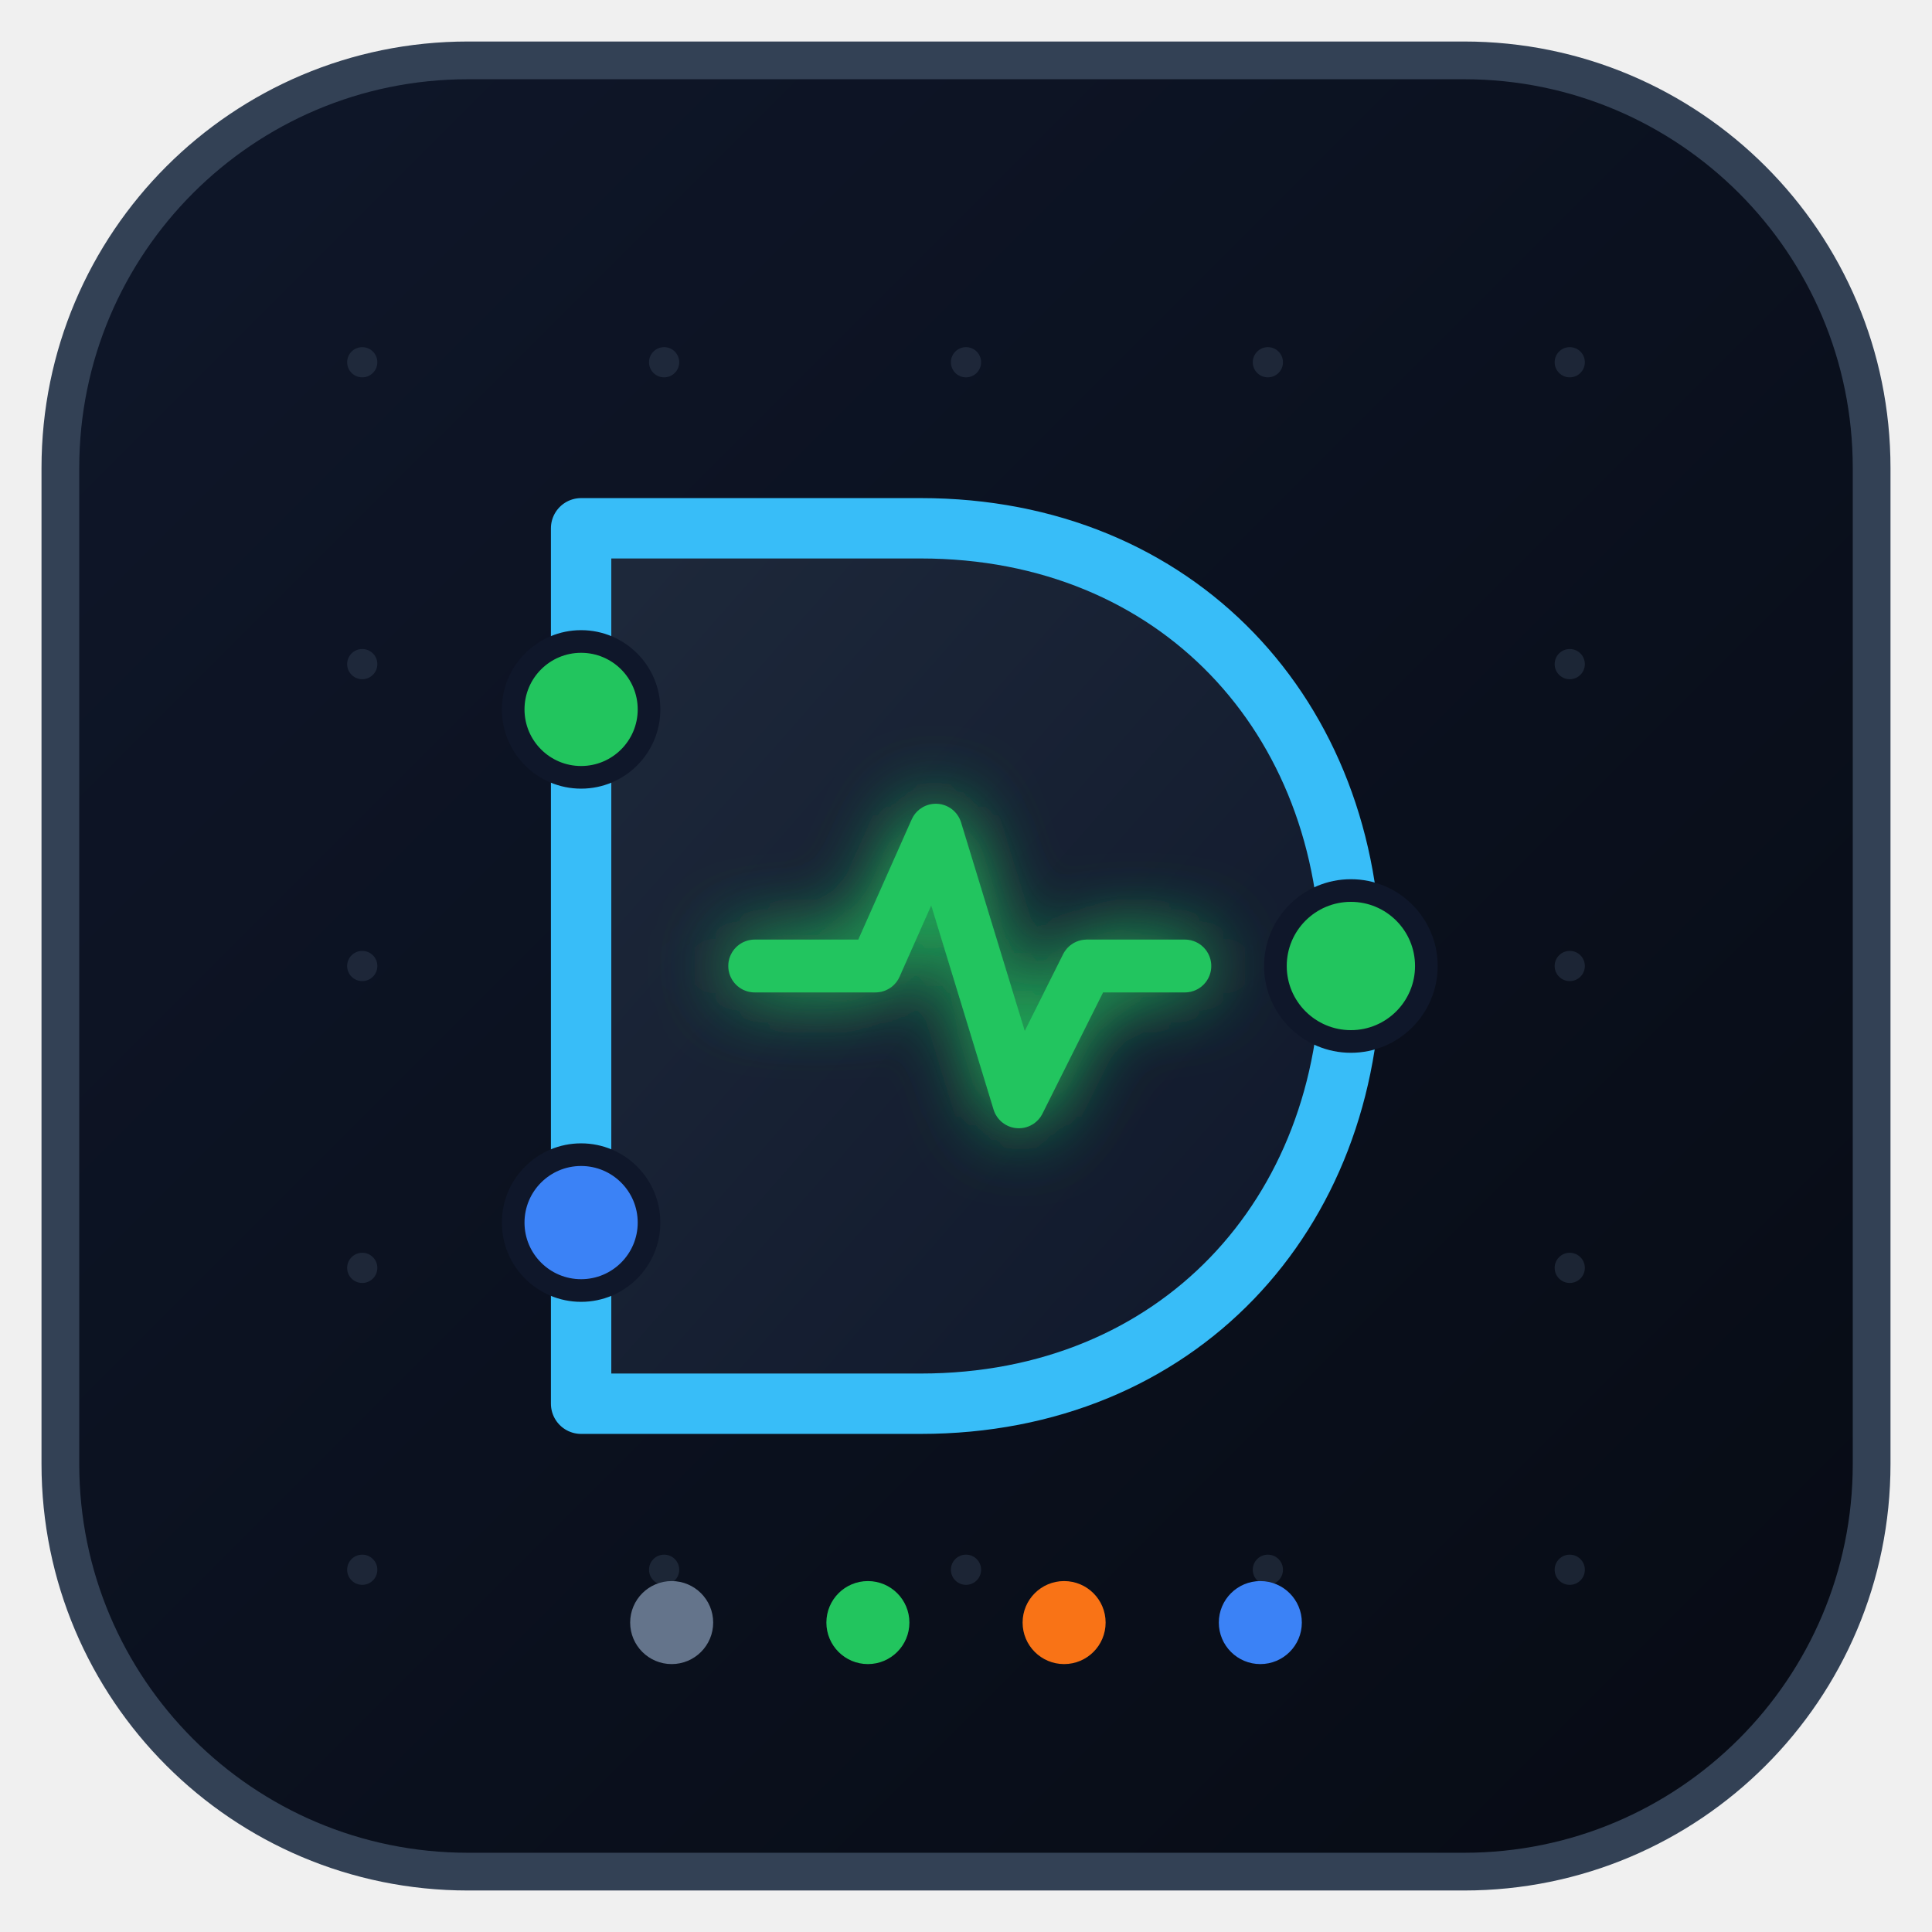
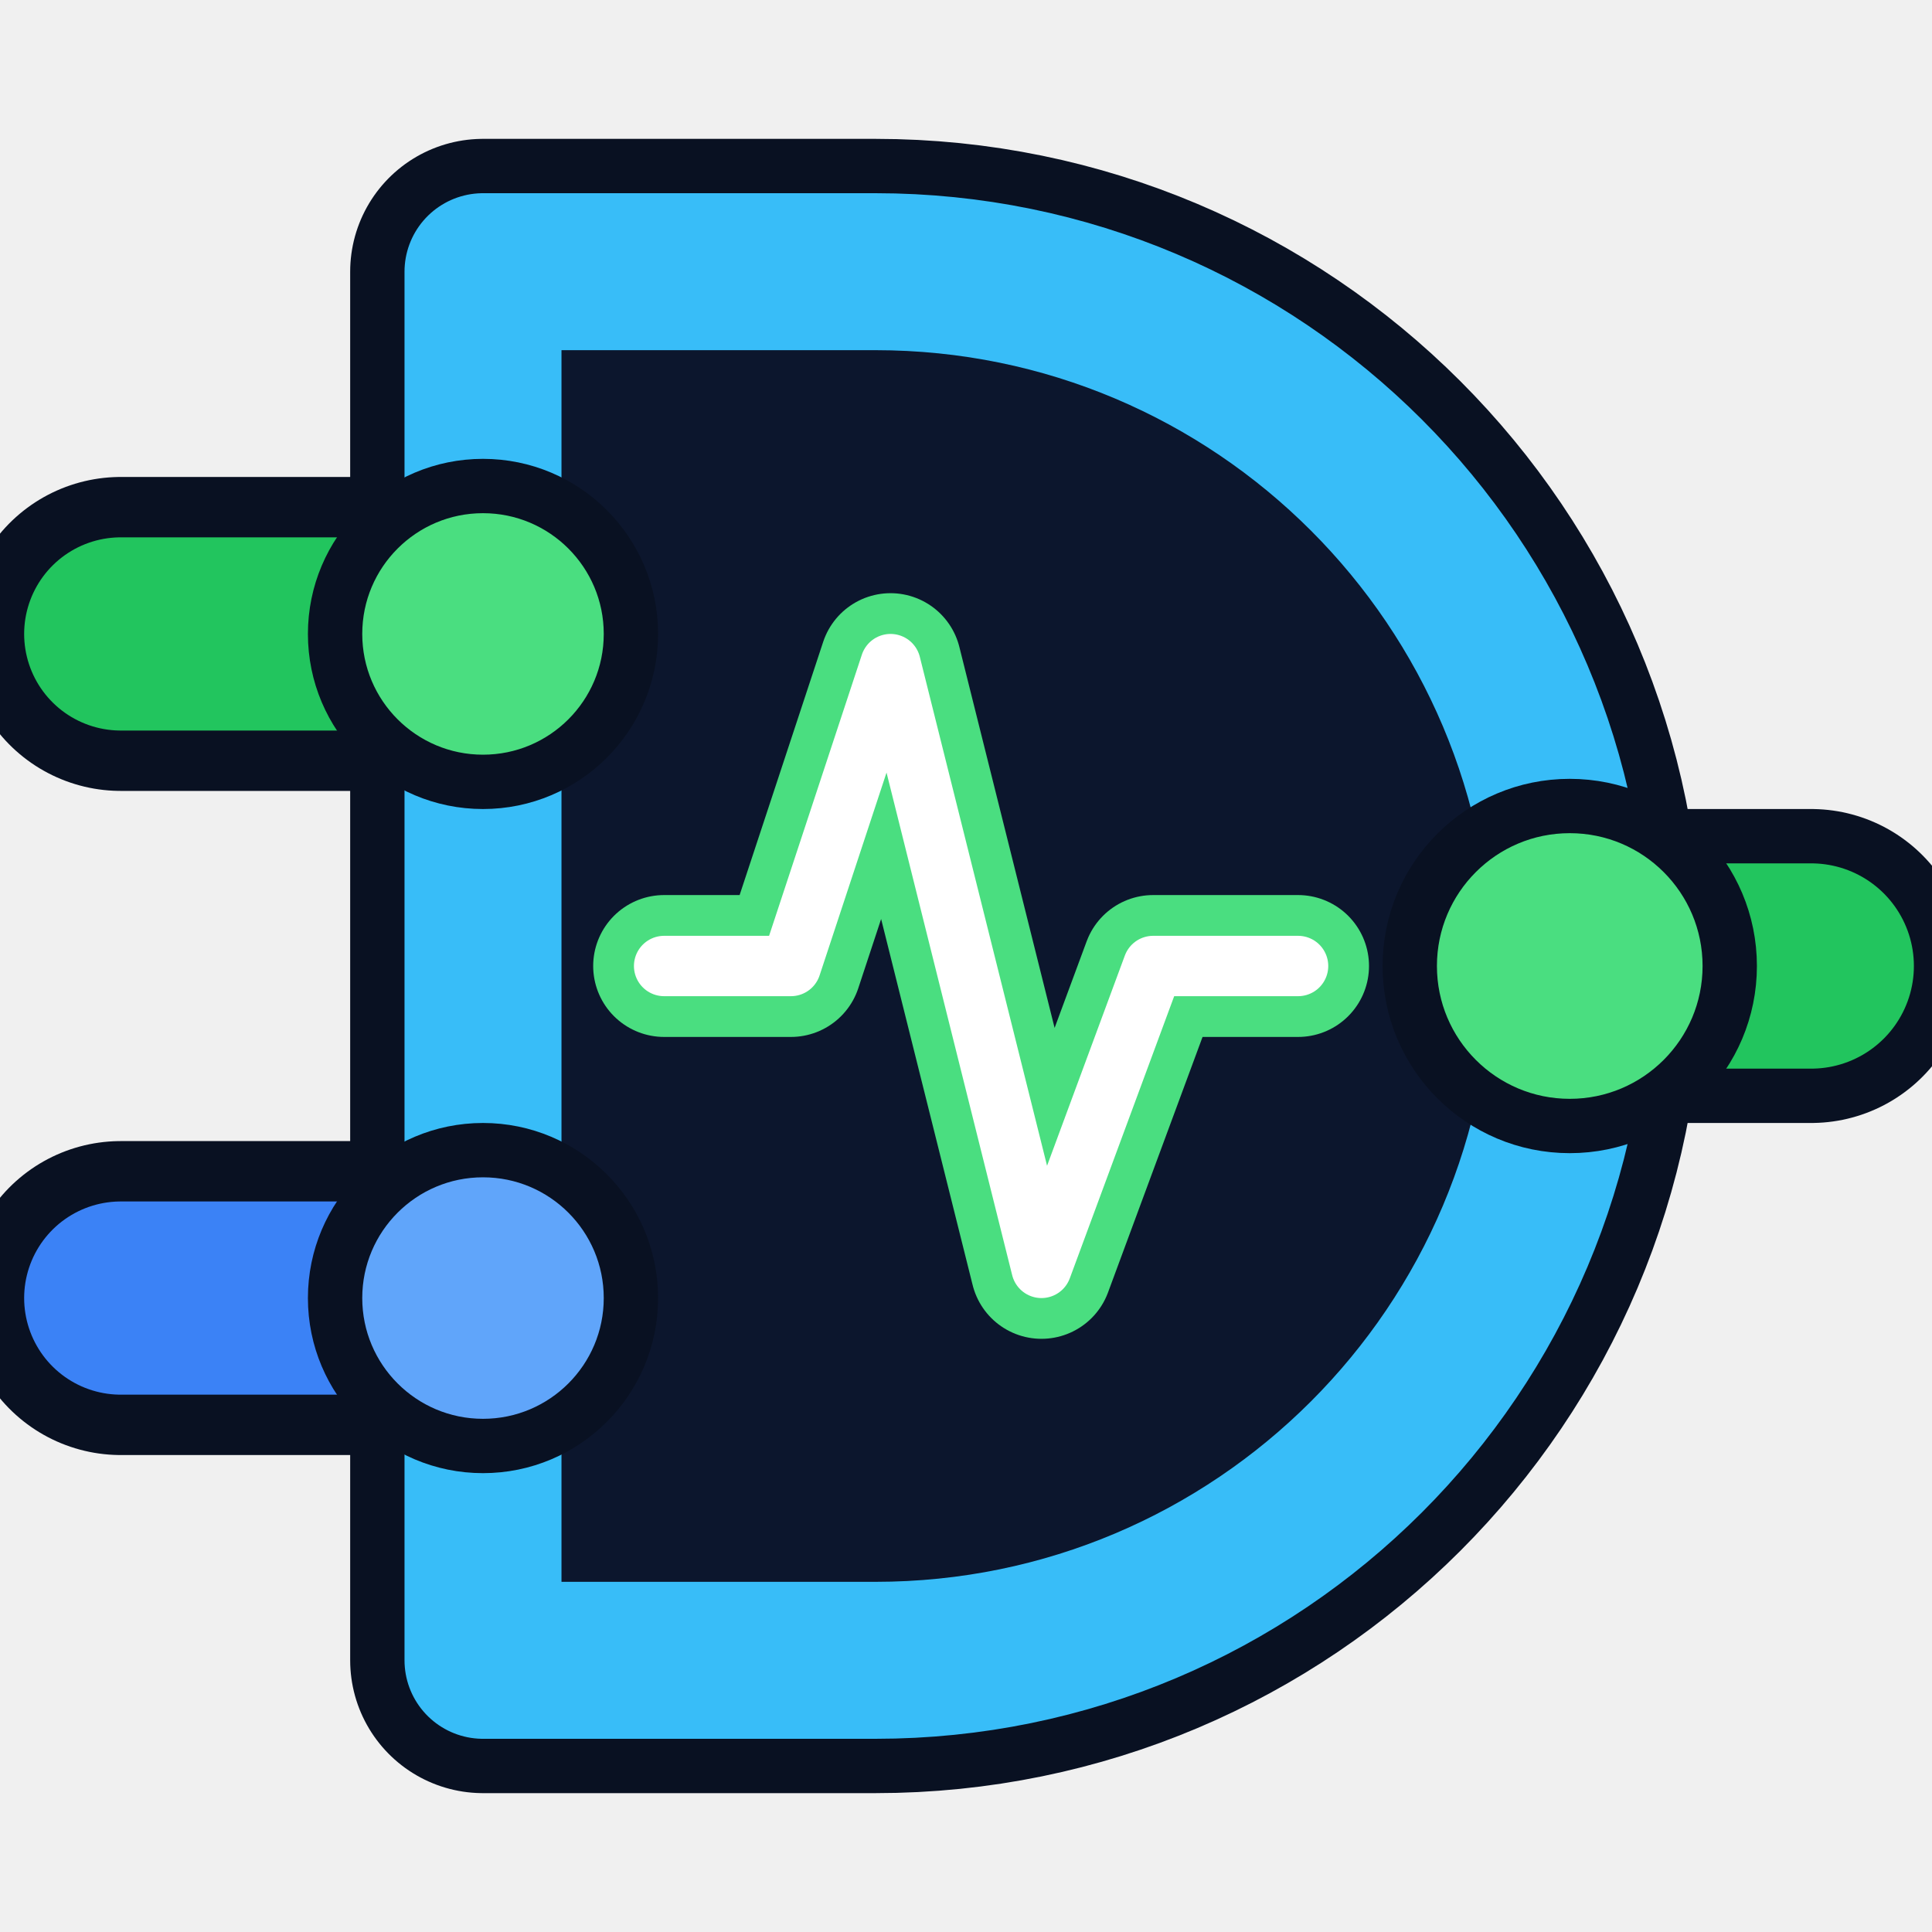
- <svg xmlns="http://www.w3.org/2000/svg" viewBox="0 0 512 512" width="512" height="512">
-   <defs>
-     <linearGradient id="bg" x1="0" y1="0" x2="1" y2="1">
-       <stop offset="0%" stop-color="#0f172a" />
-       <stop offset="100%" stop-color="#070b14" />
-     </linearGradient>
-     <linearGradient id="gateFill" x1="0" y1="0" x2="1" y2="1">
-       <stop offset="0%" stop-color="#1e293b" />
-       <stop offset="100%" stop-color="#0f172a" />
-     </linearGradient>
-     <filter id="glowGreen" x="-40%" y="-40%" width="180%" height="180%">
-       <feGaussianBlur stdDeviation="10" result="blur" />
-       <feMerge>
-         <feMergeNode in="blur" />
-         <feMergeNode in="SourceGraphic" />
-       </feMerge>
-     </filter>
-     <filter id="glowBlue" x="-40%" y="-40%" width="180%" height="180%">
-       <feGaussianBlur stdDeviation="8" result="blur" />
-       <feMerge>
-         <feMergeNode in="blur" />
-         <feMergeNode in="SourceGraphic" />
-       </feMerge>
-     </filter>
-   </defs>
-   <rect x="16" y="16" width="480" height="480" rx="108" fill="url(#bg)" stroke="#334155" stroke-width="10" />
-   <g fill="#334155" opacity="0.45">
-     <circle cx="96" cy="96" r="4" />
-     <circle cx="176" cy="96" r="4" />
-     <circle cx="256" cy="96" r="4" />
-     <circle cx="336" cy="96" r="4" />
-     <circle cx="416" cy="96" r="4" />
-     <circle cx="96" cy="176" r="4" />
-     <circle cx="416" cy="176" r="4" />
-     <circle cx="96" cy="256" r="4" />
-     <circle cx="416" cy="256" r="4" />
-     <circle cx="96" cy="336" r="4" />
-     <circle cx="416" cy="336" r="4" />
-     <circle cx="96" cy="416" r="4" />
-     <circle cx="176" cy="416" r="4" />
-     <circle cx="256" cy="416" r="4" />
-     <circle cx="336" cy="416" r="4" />
-     <circle cx="416" cy="416" r="4" />
+ <svg xmlns="http://www.w3.org/2000/svg" viewBox="0 0 64 64" width="64" height="64">
+   <g fill="none" stroke="#091122" stroke-width="10.4" stroke-linecap="round">
+     <path d="M 4 21 L 16 21" />
+     <path d="M 4 43 L 16 43" />
+     <path d="M 52 32 L 60 32" />
  </g>
-   <path d="M 68 188 L 154 188" stroke="#22c55e" stroke-width="20" stroke-linecap="round" filter="url(#glowGreen)" />
-   <path d="M 68 324 L 154 324" stroke="#3b82f6" stroke-width="20" stroke-linecap="round" filter="url(#glowBlue)" />
-   <path d="M 358 256 L 444 256" stroke="#22c55e" stroke-width="22" stroke-linecap="round" filter="url(#glowGreen)" />
-   <path d="M 154 140 L 244 140 C 312 140 358 190 358 256 C 358 322 312 372 244 372 L 154 372 Z" fill="url(#gateFill)" stroke="#38bdf8" stroke-width="16" stroke-linejoin="round" />
-   <path d="M 200 256 L 232 256 L 248 220 L 270 292 L 288 256 L 314 256" fill="none" stroke="#22c55e" stroke-width="14" stroke-linecap="round" stroke-linejoin="round" filter="url(#glowGreen)" />
-   <circle cx="154" cy="188" r="18" fill="#22c55e" stroke="#0f172a" stroke-width="6" />
-   <circle cx="154" cy="324" r="18" fill="#3b82f6" stroke="#0f172a" stroke-width="6" />
-   <circle cx="358" cy="256" r="20" fill="#22c55e" stroke="#0f172a" stroke-width="6" />
-   <g transform="translate(178, 430)">
-     <circle cx="0" cy="0" r="11" fill="#64748b" />
-     <circle cx="52" cy="0" r="11" fill="#22c55e" />
-     <circle cx="104" cy="0" r="11" fill="#f97316" />
-     <circle cx="156" cy="0" r="11" fill="#3b82f6" />
-   </g>
+   <path d="M 4 21 L 16 21" fill="none" stroke="#22c55e" stroke-width="6.4" stroke-linecap="round" />
+   <path d="M 4 43 L 16 43" fill="none" stroke="#3b82f6" stroke-width="6.4" stroke-linecap="round" />
+   <path d="M 52 32 L 60 32" fill="none" stroke="#22c55e" stroke-width="6.8" stroke-linecap="round" />
+   <path d="M 16 9 L 29 9 A 23 23 0 0 1 29 55 L 16 55 Z" fill="#091122" stroke="#091122" stroke-width="8.8" stroke-linejoin="round" />
+   <path d="M 16 9 L 29 9 A 23 23 0 0 1 29 55 L 16 55 Z" fill="#0c162d" stroke="#38bdf8" stroke-width="5.2" stroke-linejoin="round" />
+   <path d="M 22 32 L 26.2 32 L 29.5 22 L 34.5 42 L 38.2 32 L 43 32" fill="none" stroke="#4ade80" stroke-width="4.7" stroke-linecap="round" stroke-linejoin="round" />
+   <path d="M 22 32 L 26.2 32 L 29.5 22 L 34.5 42 L 38.2 32 L 43 32" fill="none" stroke="#ffffff" stroke-width="2" stroke-linecap="round" stroke-linejoin="round" />
+   <circle cx="16" cy="21" r="4.9" fill="#4ade80" stroke="#091122" stroke-width="1.8" />
+   <circle cx="16" cy="43" r="4.9" fill="#60a5fa" stroke="#091122" stroke-width="1.8" />
+   <circle cx="52" cy="32" r="5.3" fill="#4ade80" stroke="#091122" stroke-width="1.8" />
</svg>
